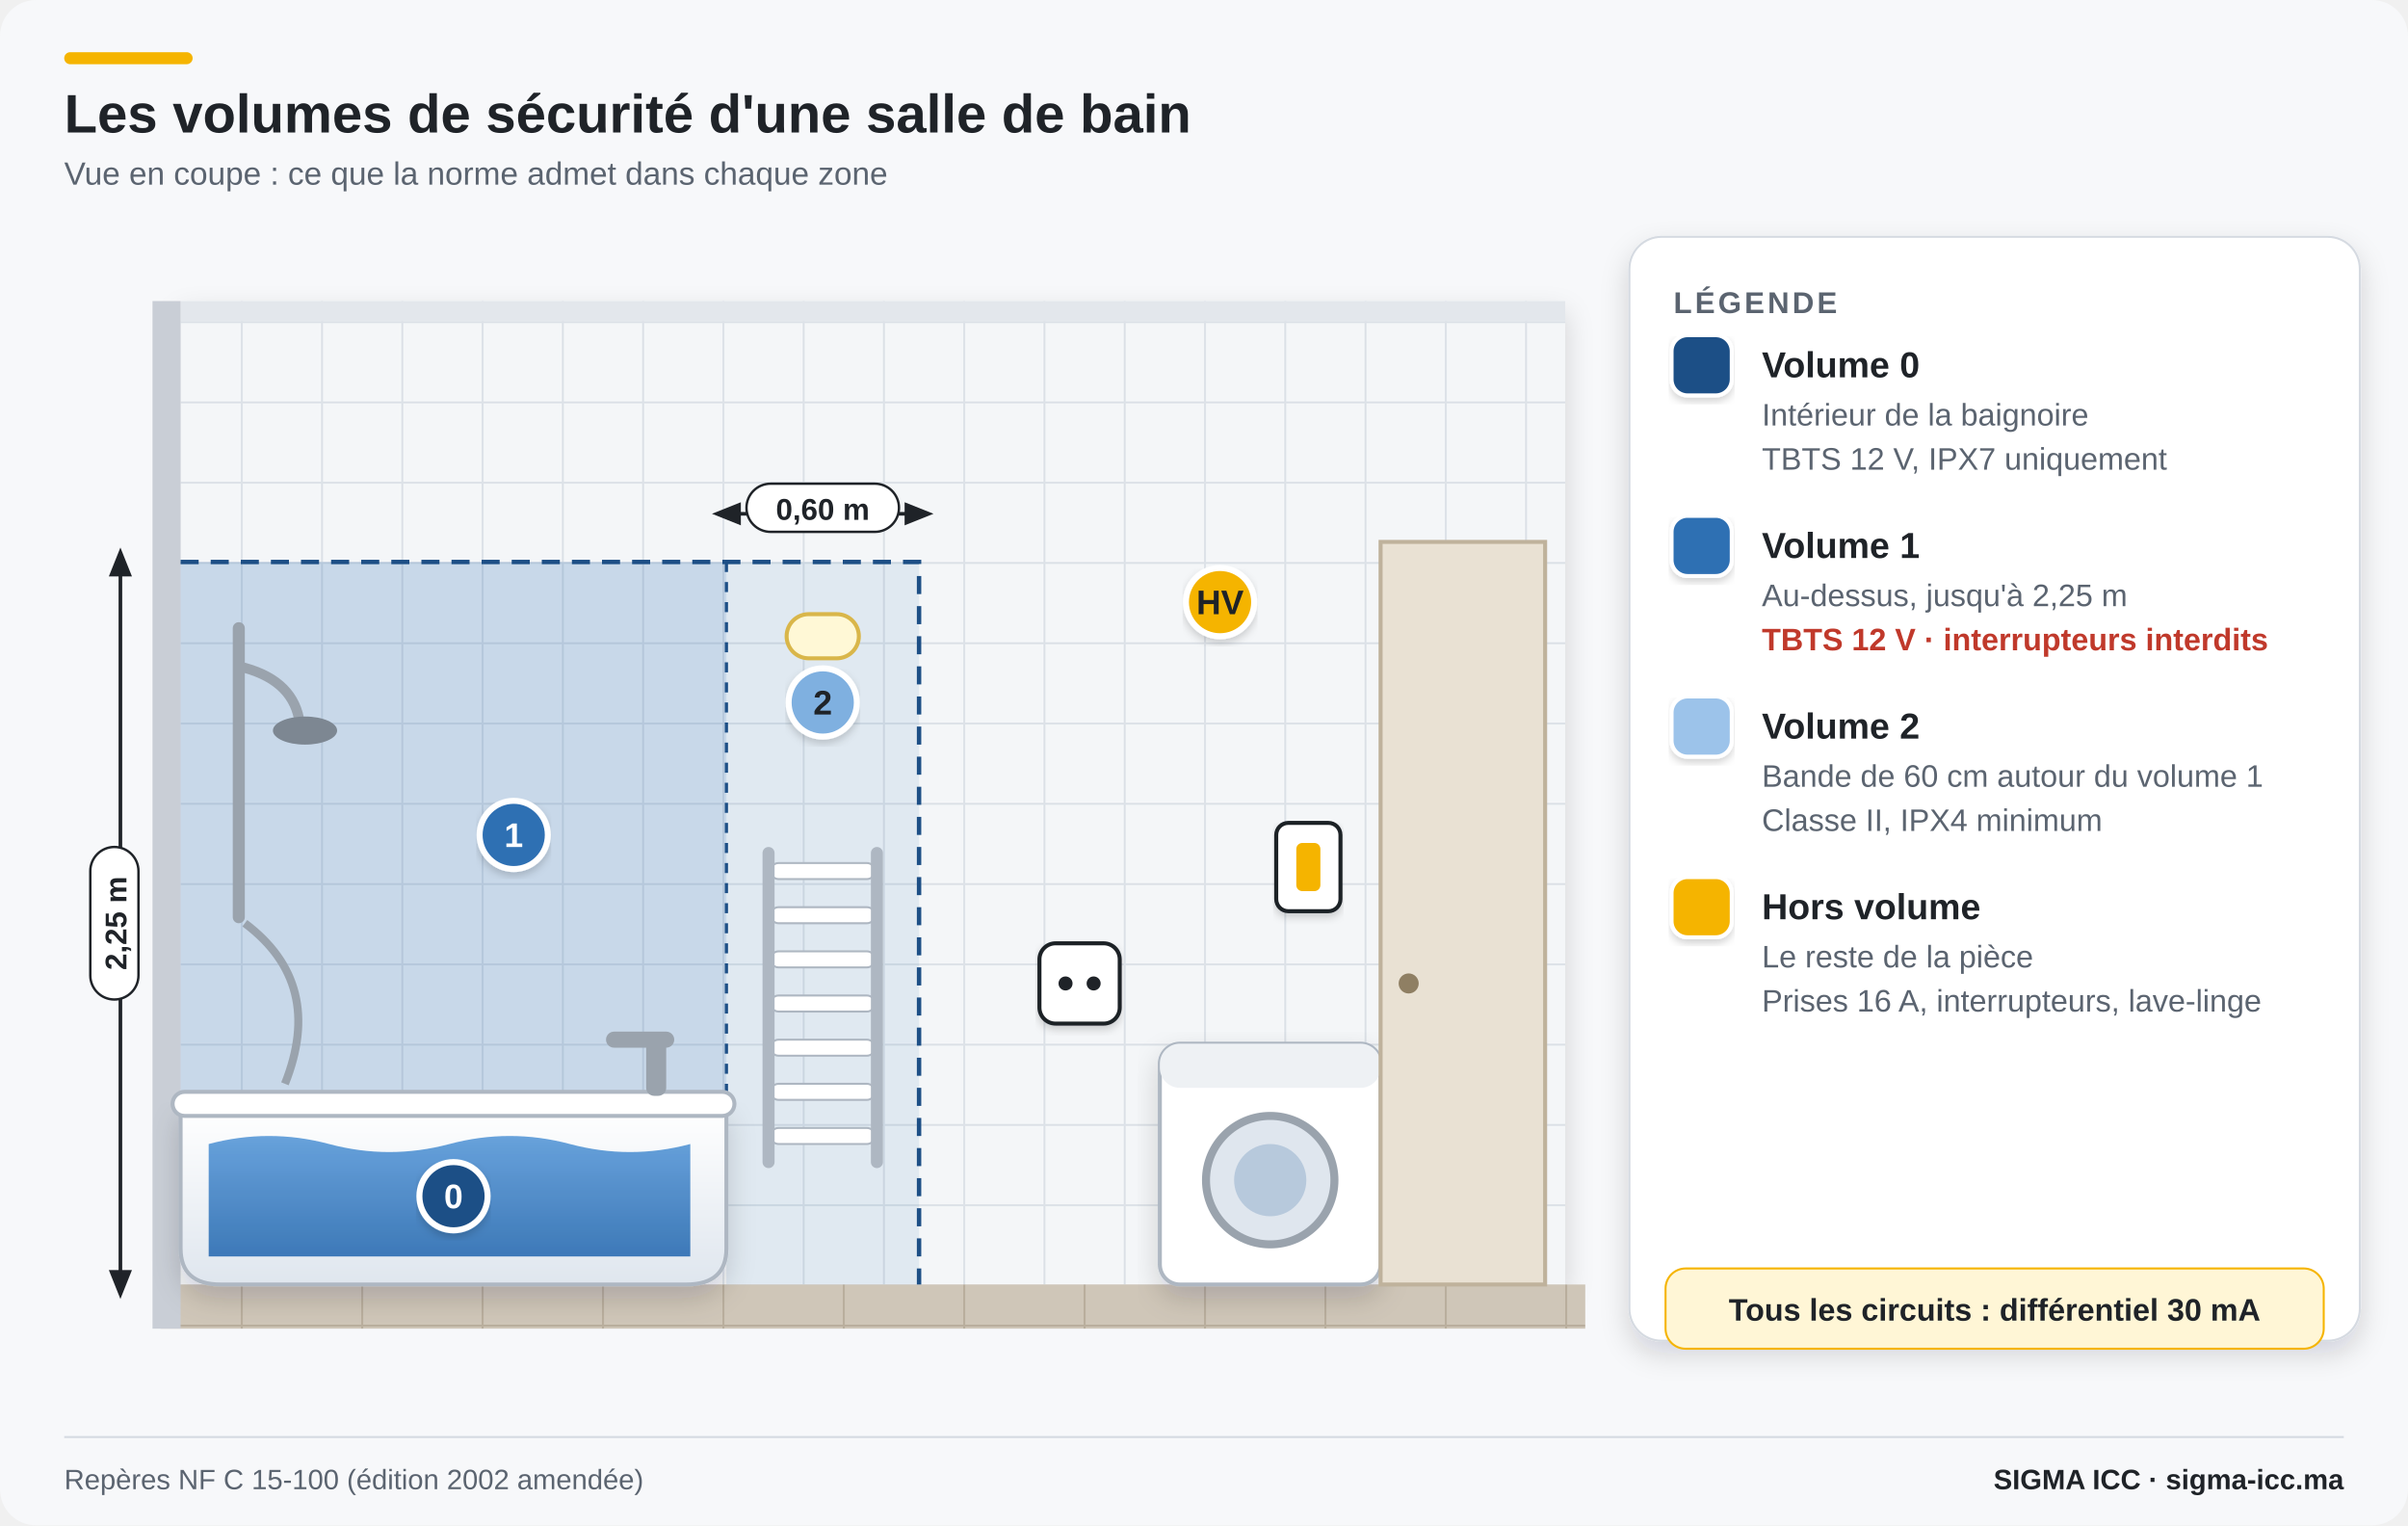
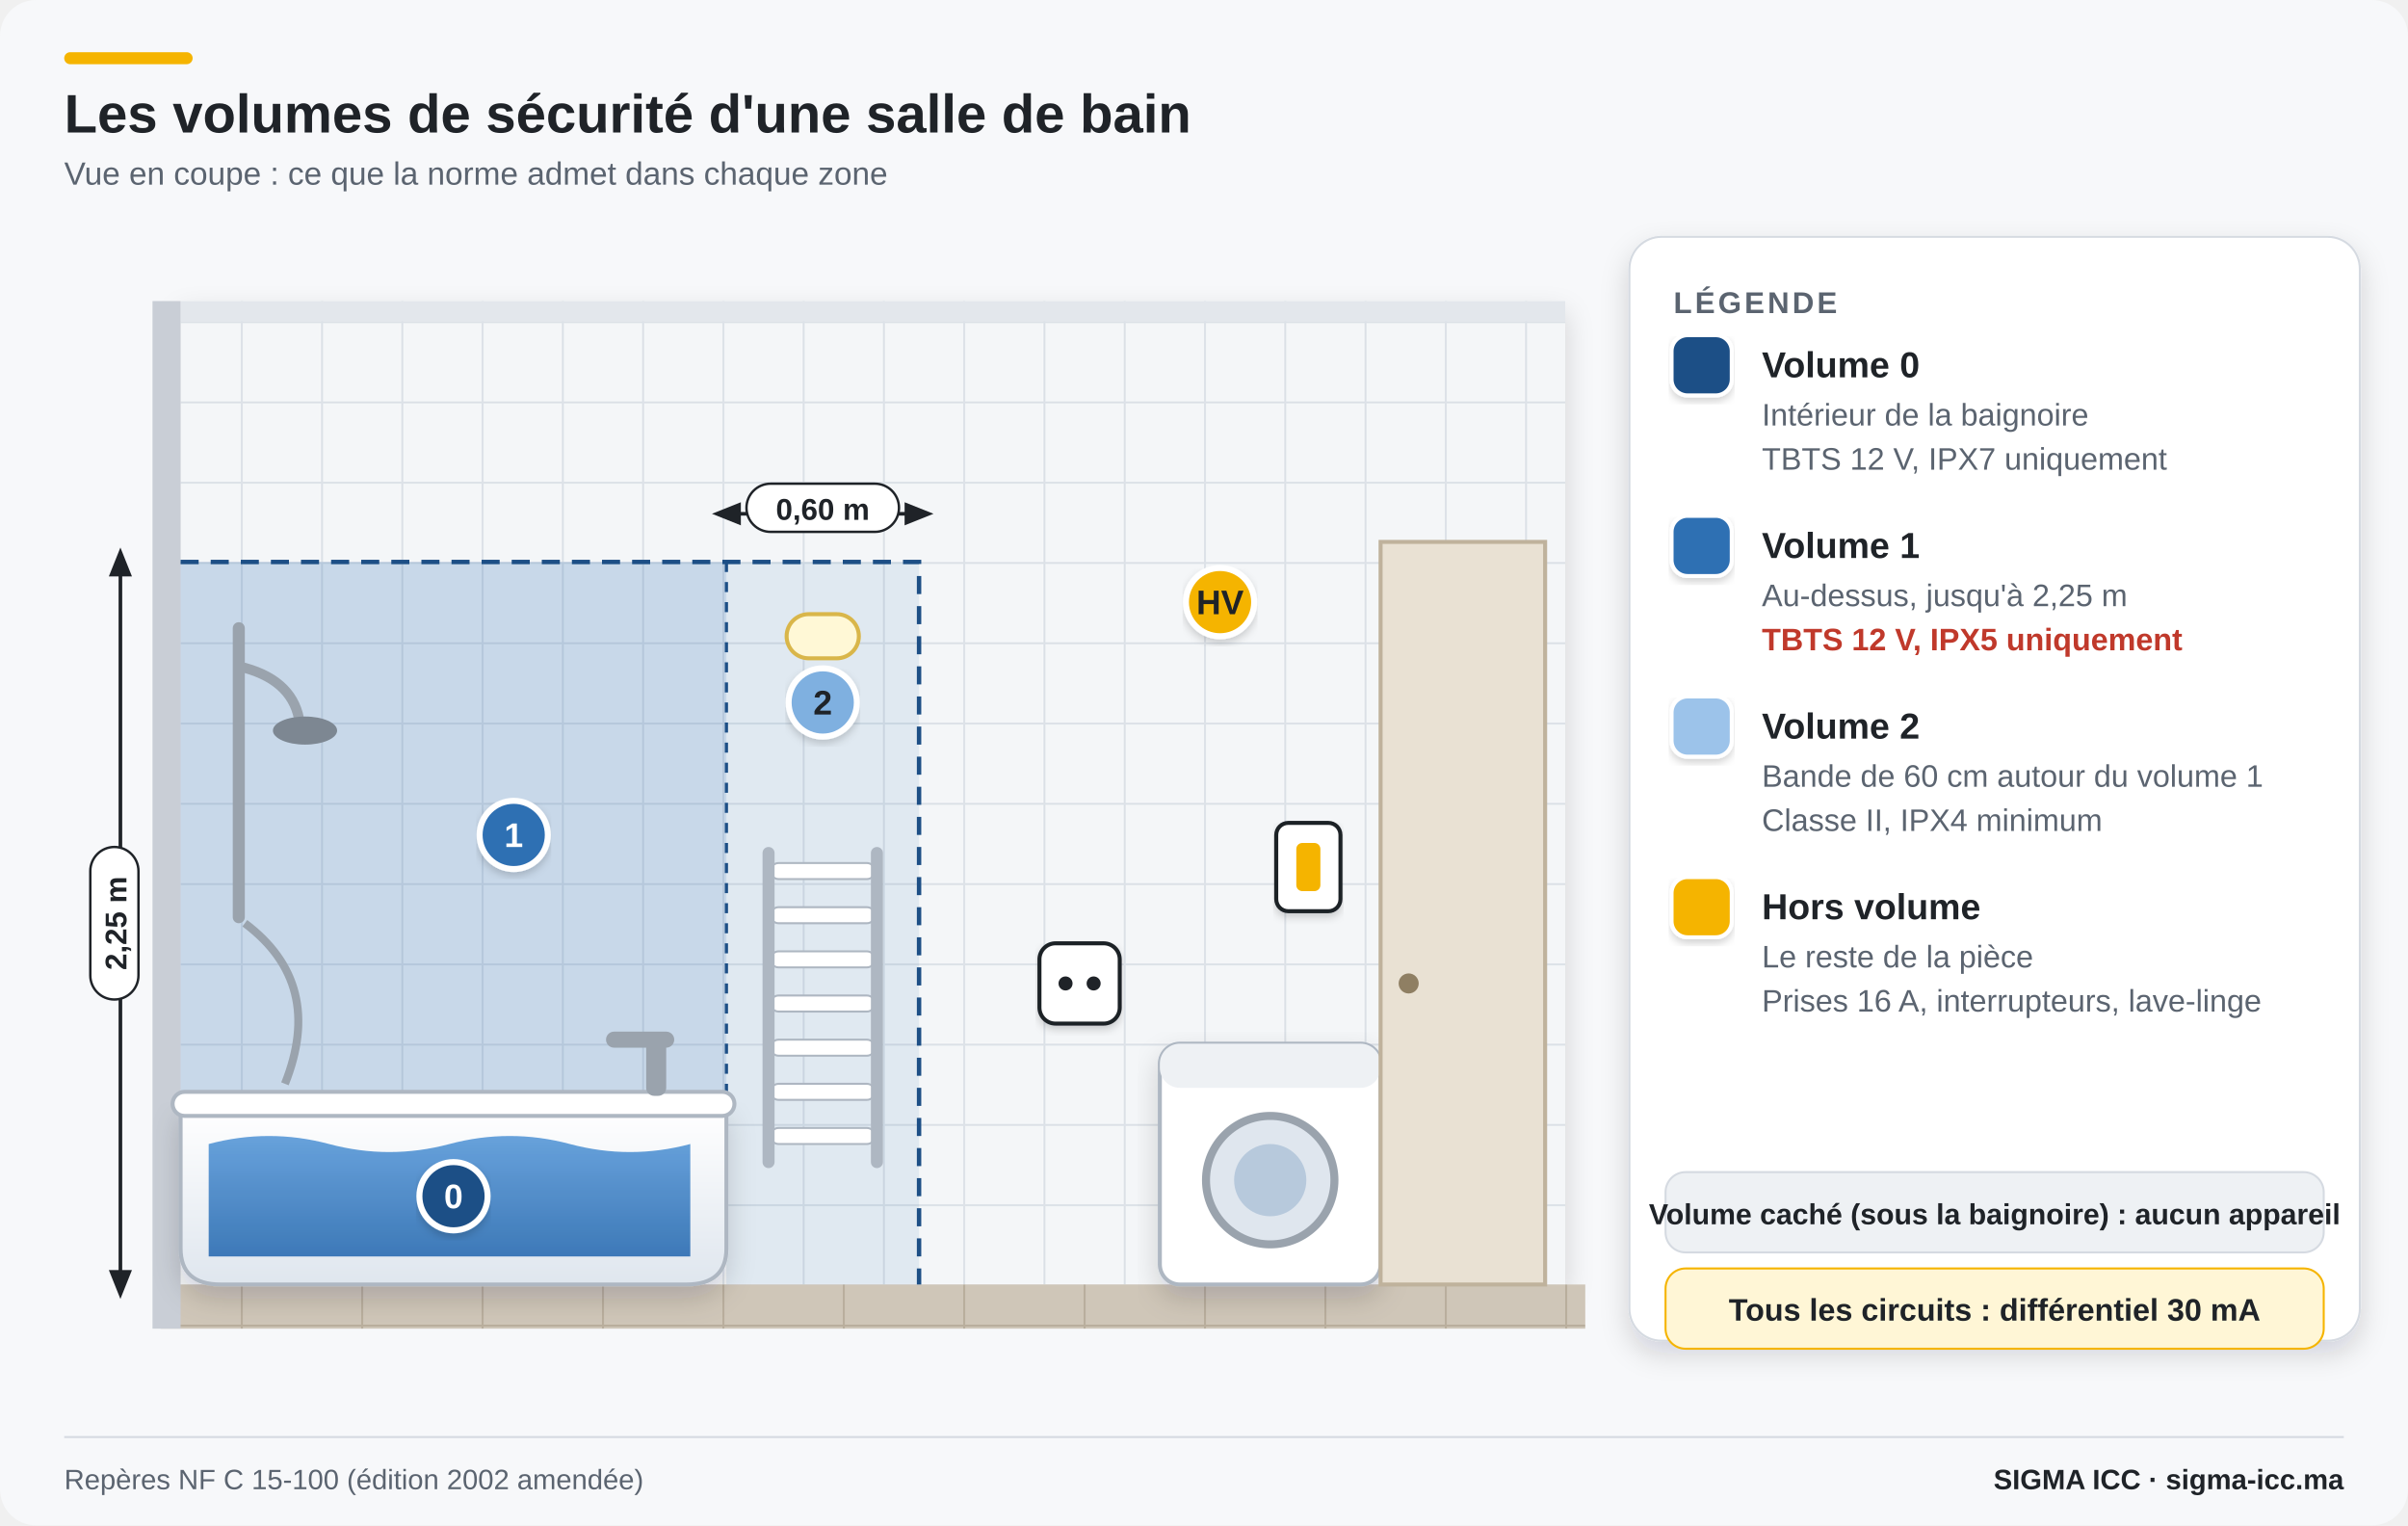
<svg xmlns="http://www.w3.org/2000/svg" viewBox="0 0 1200 760" width="1200" height="760" role="img" aria-label="Les volumes de sécurité d'une salle de bain" font-family="'Source Sans 3','Segoe UI',Arial,sans-serif">
  <defs>
    <filter id="ombre" x="-10%" y="-10%" width="130%" height="140%">
      <feDropShadow dx="0" dy="6" stdDeviation="7" flood-color="#0b1a2b" flood-opacity=".16" />
    </filter>
    <filter id="ombre2" x="-5%" y="-5%" width="110%" height="120%">
      <feDropShadow dx="0" dy="2" stdDeviation="2" flood-color="#000" flood-opacity=".18" />
    </filter>
    <marker id="fl" viewBox="0 0 10 10" refX="5" refY="5" markerWidth="8" markerHeight="8" orient="auto-start-reverse">
      <path d="M0 1 L10 5 L0 9 z" fill="#1f2328" />
    </marker>
    <pattern id="carreaux" width="40" height="40" patternUnits="userSpaceOnUse">
      <rect width="40" height="40" fill="#f4f6f8" />
      <path d="M40 0H0V40" fill="none" stroke="#dde2e8" stroke-width="2" />
    </pattern>
    <pattern id="sol" width="60" height="22" patternUnits="userSpaceOnUse">
      <rect width="60" height="22" fill="#cfc6b8" />
      <path d="M60 0H0V22" fill="none" stroke="#b9ae9d" stroke-width="2" />
    </pattern>
    <pattern id="beton" width="26" height="26" patternUnits="userSpaceOnUse">
      <rect width="26" height="26" fill="#dfe2e6" />
      <circle cx="4" cy="5" r="1.3" fill="#b4b9c1" />
      <circle cx="17" cy="9" r="1" fill="#a9afb8" />
      <circle cx="9" cy="19" r="1.6" fill="#bfc4cb" />
      <circle cx="21" cy="21" r="1" fill="#a9afb8" />
      <path d="M12 3 l3 2 -2 2z" fill="#c4c8ce" />
    </pattern>
    <pattern id="maigre" width="18" height="18" patternUnits="userSpaceOnUse">
      <rect width="18" height="18" fill="#b9bdc3" />
      <circle cx="4" cy="4" r="1.6" fill="#8f949c" />
      <circle cx="13" cy="11" r="2" fill="#9ea3aa" />
    </pattern>
    <pattern id="terre" width="22" height="22" patternUnits="userSpaceOnUse" patternTransform="rotate(45)">
      <rect width="22" height="22" fill="#e8d6b8" />
      <line x1="0" y1="0" x2="0" y2="22" stroke="#d6bf98" stroke-width="5" />
    </pattern>
    <linearGradient id="emaille" x1="0" y1="0" x2="0" y2="1">
      <stop offset="0" stop-color="#ffffff" />
      <stop offset="1" stop-color="#dfe6ee" />
    </linearGradient>
    <linearGradient id="eau" x1="0" y1="0" x2="0" y2="1">
      <stop offset="0" stop-color="#5b9ad8" />
      <stop offset="1" stop-color="#2f6fb3" />
    </linearGradient>
    <linearGradient id="acier" x1="0" y1="0" x2="0" y2="1">
      <stop offset="0" stop-color="#e2574c" />
      <stop offset=".5" stop-color="#c0392b" />
      <stop offset="1" stop-color="#8e2a20" />
    </linearGradient>
    <linearGradient id="ciel" x1="0" y1="0" x2="0" y2="1">
      <stop offset="0" stop-color="#eef4fb" />
      <stop offset="1" stop-color="#ffffff" />
    </linearGradient>
  </defs>
  <rect width="1200" height="760" rx="18" fill="#f7f8fa" />
  <rect x="32" y="26" width="64" height="6" rx="3" fill="#f5b400" />
  <text x="32" y="66" font-size="27" font-weight="800" fill="#1f2328" text-anchor="start">Les volumes de sécurité d'une salle de bain</text>
  <text x="32" y="92" font-size="16" font-weight="400" fill="#5b6470" text-anchor="start">Vue en coupe : ce que la norme admet dans chaque zone</text>
  <g filter="url(#ombre)">
    <rect x="90" y="150" width="690" height="490" fill="url(#carreaux)" />
  </g>
  <rect x="90" y="150" width="690" height="10" fill="#e3e7ec" />
  <rect x="80" y="640" width="710" height="22" fill="url(#sol)" />
  <rect x="76" y="150" width="14" height="512" fill="#c9ced6" />
  <rect x="90" y="280" width="272" height="272" fill="#2f6fb3" fill-opacity=".22" />
  <rect x="362" y="280" width="96" height="360" fill="#2f6fb3" fill-opacity=".10" />
  <path d="M90 280 H458 V640" fill="none" stroke="#1d4f86" stroke-width="2.2" stroke-dasharray="9 6" />
  <line x1="362" y1="280" x2="362" y2="552" stroke="#1d4f86" stroke-width="1.6" stroke-dasharray="5 5" />
  <rect x="116" y="310" width="6" height="150" rx="3" fill="#9aa3ad" />
  <path d="M119 332 q 26 6 30 26" fill="none" stroke="#9aa3ad" stroke-width="5" stroke-linecap="round" />
  <ellipse cx="152" cy="364" rx="16" ry="7" fill="#7d8792" />
  <path d="M122 460 q 40 30 20 80" fill="none" stroke="#9aa3ad" stroke-width="4" />
  <g filter="url(#ombre)">
    <path d="M90 552 H362 V622 Q362 640 342 640 H110 Q90 640 90 622 Z" fill="url(#emaille)" stroke="#aeb7c2" stroke-width="2" />
  </g>
  <rect x="86" y="544" width="280" height="12" rx="6" fill="#ffffff" stroke="#aeb7c2" stroke-width="2" />
  <path d="M104 570 q 30 -8 60 0 t 60 0 t 60 0 t 60 0 V626 H104 Z" fill="url(#eau)" opacity=".92" />
  <rect x="322" y="518" width="10" height="28" rx="4" fill="#9aa3ad" />
  <rect x="302" y="514" width="34" height="8" rx="4" fill="#9aa3ad" />
  <rect x="384" y="430" width="52" height="8" rx="4" fill="#ffffff" stroke="#aeb7c2" />
  <rect x="384" y="452" width="52" height="8" rx="4" fill="#ffffff" stroke="#aeb7c2" />
  <rect x="384" y="474" width="52" height="8" rx="4" fill="#ffffff" stroke="#aeb7c2" />
  <rect x="384" y="496" width="52" height="8" rx="4" fill="#ffffff" stroke="#aeb7c2" />
  <rect x="384" y="518" width="52" height="8" rx="4" fill="#ffffff" stroke="#aeb7c2" />
  <rect x="384" y="540" width="52" height="8" rx="4" fill="#ffffff" stroke="#aeb7c2" />
  <rect x="384" y="562" width="52" height="8" rx="4" fill="#ffffff" stroke="#aeb7c2" />
  <rect x="380" y="422" width="6" height="160" rx="3" fill="#aeb7c2" />
  <rect x="434" y="422" width="6" height="160" rx="3" fill="#aeb7c2" />
  <rect x="392" y="306" width="36" height="22" rx="11" fill="#fff8d6" stroke="#d9b64a" stroke-width="2" />
  <g filter="url(#ombre)">
    <rect x="578" y="520" width="110" height="120" rx="10" fill="#ffffff" stroke="#aeb7c2" stroke-width="2" />
  </g>
  <rect x="578" y="520" width="110" height="22" rx="10" fill="#eef1f4" />
  <circle cx="633" cy="588" r="32" fill="#dfe6ee" stroke="#9aa3ad" stroke-width="4" />
  <circle cx="633" cy="588" r="18" fill="#b7c9dc" />
  <g filter="url(#ombre2)">
    <rect x="518" y="470" width="40" height="40" rx="8" fill="#fff" stroke="#1f2328" stroke-width="2" />
  </g>
  <circle cx="531" cy="490" r="3.5" fill="#1f2328" />
  <circle cx="545" cy="490" r="3.5" fill="#1f2328" />
  <rect x="688" y="270" width="82" height="370" fill="#e9e1d3" stroke="#bfb29c" stroke-width="2" />
  <circle cx="702" cy="490" r="5" fill="#8f7f63" />
  <g filter="url(#ombre2)">
    <rect x="636" y="410" width="32" height="44" rx="6" fill="#fff" stroke="#1f2328" stroke-width="2" />
  </g>
  <rect x="646" y="420" width="12" height="24" rx="3" fill="#f5b400" />
  <line x1="60" y1="280" x2="60" y2="640" stroke="#1f2328" stroke-width="1.8" marker-start="url(#fl)" marker-end="url(#fl)" />
  <g transform="rotate(-90 60 460)">
    <rect x="22" y="445" width="76" height="24" rx="12" fill="#fff" stroke="#1f2328" stroke-width="1.2" />
    <text x="60" y="463" font-size="15" font-weight="700" fill="#1f2328" text-anchor="middle">2,25 m</text>
  </g>
  <line x1="362" y1="256" x2="458" y2="256" stroke="#1f2328" stroke-width="1.8" marker-start="url(#fl)" marker-end="url(#fl)" />
  <g>
    <rect x="372" y="241" width="76" height="24" rx="12" fill="#fff" stroke="#1f2328" stroke-width="1.2" />
    <text x="410" y="259" font-size="15" font-weight="700" fill="#1f2328" text-anchor="middle">0,60 m</text>
  </g>
  <g filter="url(#ombre2)">
    <circle cx="226" cy="596" r="17" fill="#1d4f86" stroke="#fff" stroke-width="3" />
  </g>
  <text x="226" y="602" font-size="17" font-weight="800" fill="#fff" text-anchor="middle">0</text>
  <g filter="url(#ombre2)">
    <circle cx="256" cy="416" r="17" fill="#2f6fb3" stroke="#fff" stroke-width="3" />
  </g>
  <text x="256" y="422" font-size="17" font-weight="800" fill="#fff" text-anchor="middle">1</text>
  <g filter="url(#ombre2)">
    <circle cx="410" cy="350" r="17" fill="#7fb0e0" stroke="#fff" stroke-width="3" />
  </g>
  <text x="410" y="356" font-size="17" font-weight="800" fill="#1f2328" text-anchor="middle">2</text>
  <g filter="url(#ombre2)">
    <circle cx="608" cy="300" r="17" fill="#f5b400" stroke="#fff" stroke-width="3" />
  </g>
  <text x="608" y="306" font-size="17" font-weight="800" fill="#1f2328" text-anchor="middle">HV</text>
  <g filter="url(#ombre)">
    <rect x="812" y="118" width="364" height="550" rx="16" fill="#fff" stroke="#d5dae1" />
  </g>
  <text x="834" y="156" font-size="15" font-weight="800" fill="#5b6470" text-anchor="start" letter-spacing="1.5">LÉGENDE</text>
  <rect x="833" y="167" width="30" height="30" rx="8" fill="#1d4f86" stroke="#fff" stroke-width="2" filter="url(#ombre2)" />
  <text x="878" y="188" font-size="18" font-weight="700" fill="#1f2328" text-anchor="start">Volume 0</text>
  <text x="878" y="212" font-size="15.5" fill="#5b6470" text-anchor="start">Intérieur de la baignoire</text>
  <text x="878" y="234" font-size="15.5" font-weight="400" fill="#5b6470" text-anchor="start">TBTS 12 V, IPX7 uniquement</text>
  <rect x="833" y="257" width="30" height="30" rx="8" fill="#2f6fb3" stroke="#fff" stroke-width="2" filter="url(#ombre2)" />
  <text x="878" y="278" font-size="18" font-weight="700" fill="#1f2328" text-anchor="start">Volume 1</text>
  <text x="878" y="302" font-size="15.5" fill="#5b6470" text-anchor="start">Au-dessus, jusqu'à 2,25 m</text>
-   <text x="878" y="324" font-size="15.5" font-weight="700" fill="#c0392b" text-anchor="start">TBTS 12 V · interrupteurs interdits</text>
+   <text x="878" y="324" font-size="15.5" font-weight="700" fill="#c0392b" text-anchor="start">TBTS 12 V, IPX5 uniquement</text>
  <rect x="833" y="347" width="30" height="30" rx="8" fill="#9cc3ea" stroke="#fff" stroke-width="2" filter="url(#ombre2)" />
  <text x="878" y="368" font-size="18" font-weight="700" fill="#1f2328" text-anchor="start">Volume 2</text>
  <text x="878" y="392" font-size="15.5" fill="#5b6470" text-anchor="start">Bande de 60 cm autour du volume 1</text>
  <text x="878" y="414" font-size="15.5" font-weight="400" fill="#5b6470" text-anchor="start">Classe II, IPX4 minimum</text>
  <rect x="833" y="437" width="30" height="30" rx="8" fill="#f5b400" stroke="#fff" stroke-width="2" filter="url(#ombre2)" />
  <text x="878" y="458" font-size="18" font-weight="700" fill="#1f2328" text-anchor="start">Hors volume</text>
  <text x="878" y="482" font-size="15.5" fill="#5b6470" text-anchor="start">Le reste de la pièce</text>
  <text x="878" y="504" font-size="15.5" font-weight="400" fill="#5b6470" text-anchor="start">Prises 16 A, interrupteurs, lave-linge</text>
+   <rect x="830" y="584" width="328" height="40" rx="10" fill="#eef1f4" stroke="#d5dae1" />
+   <text x="994" y="610" font-size="14.5" font-weight="600" fill="#1f2328" text-anchor="middle">Volume caché (sous la baignoire) : aucun appareil</text>
  <rect x="830" y="632" width="328" height="40" rx="10" fill="#fff6d6" stroke="#f5b400" />
  <text x="994" y="658" font-size="15.5" font-weight="700" fill="#1f2328" text-anchor="middle">Tous les circuits : différentiel 30 mA</text>
  <line x1="32" y1="716" x2="1168" y2="716" stroke="#d5dae1" />
  <text x="32" y="742" font-size="14" font-weight="400" fill="#5b6470" text-anchor="start">Repères NF C 15-100 (édition 2002 amendée)</text>
  <text x="1168" y="742" font-size="14" font-weight="700" fill="#1f2328" text-anchor="end">SIGMA ICC · sigma-icc.ma</text>
</svg>
